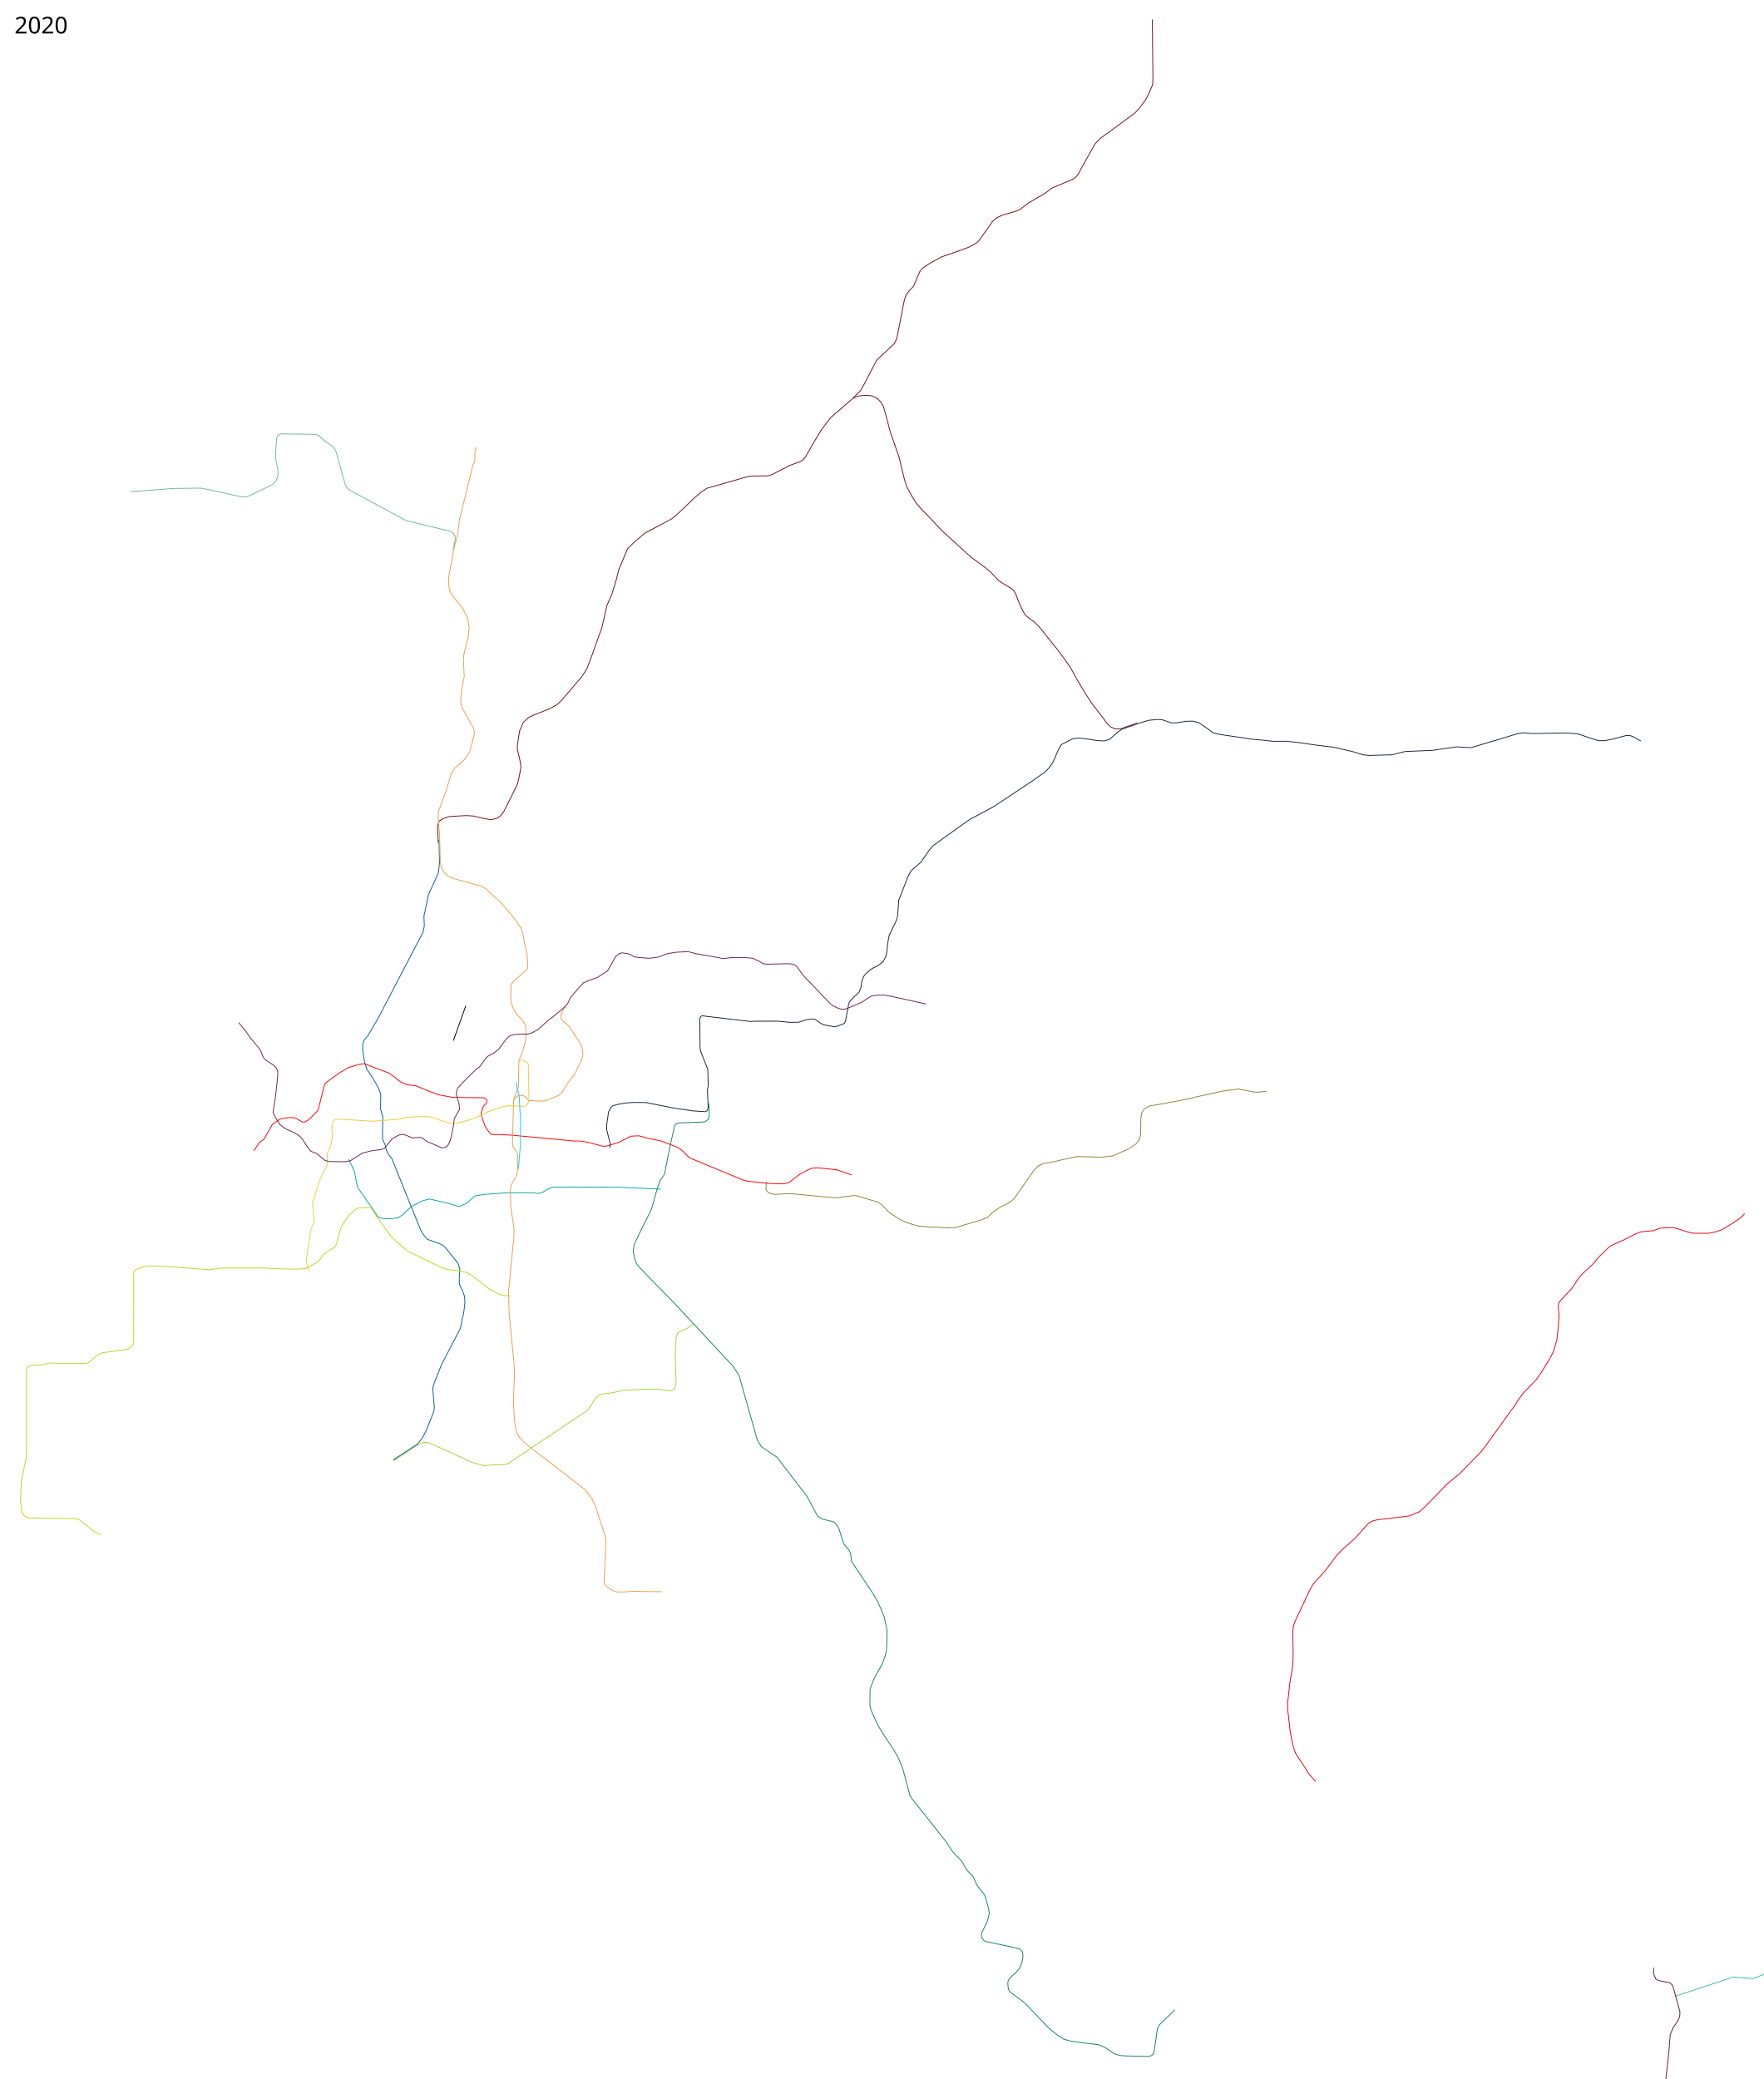
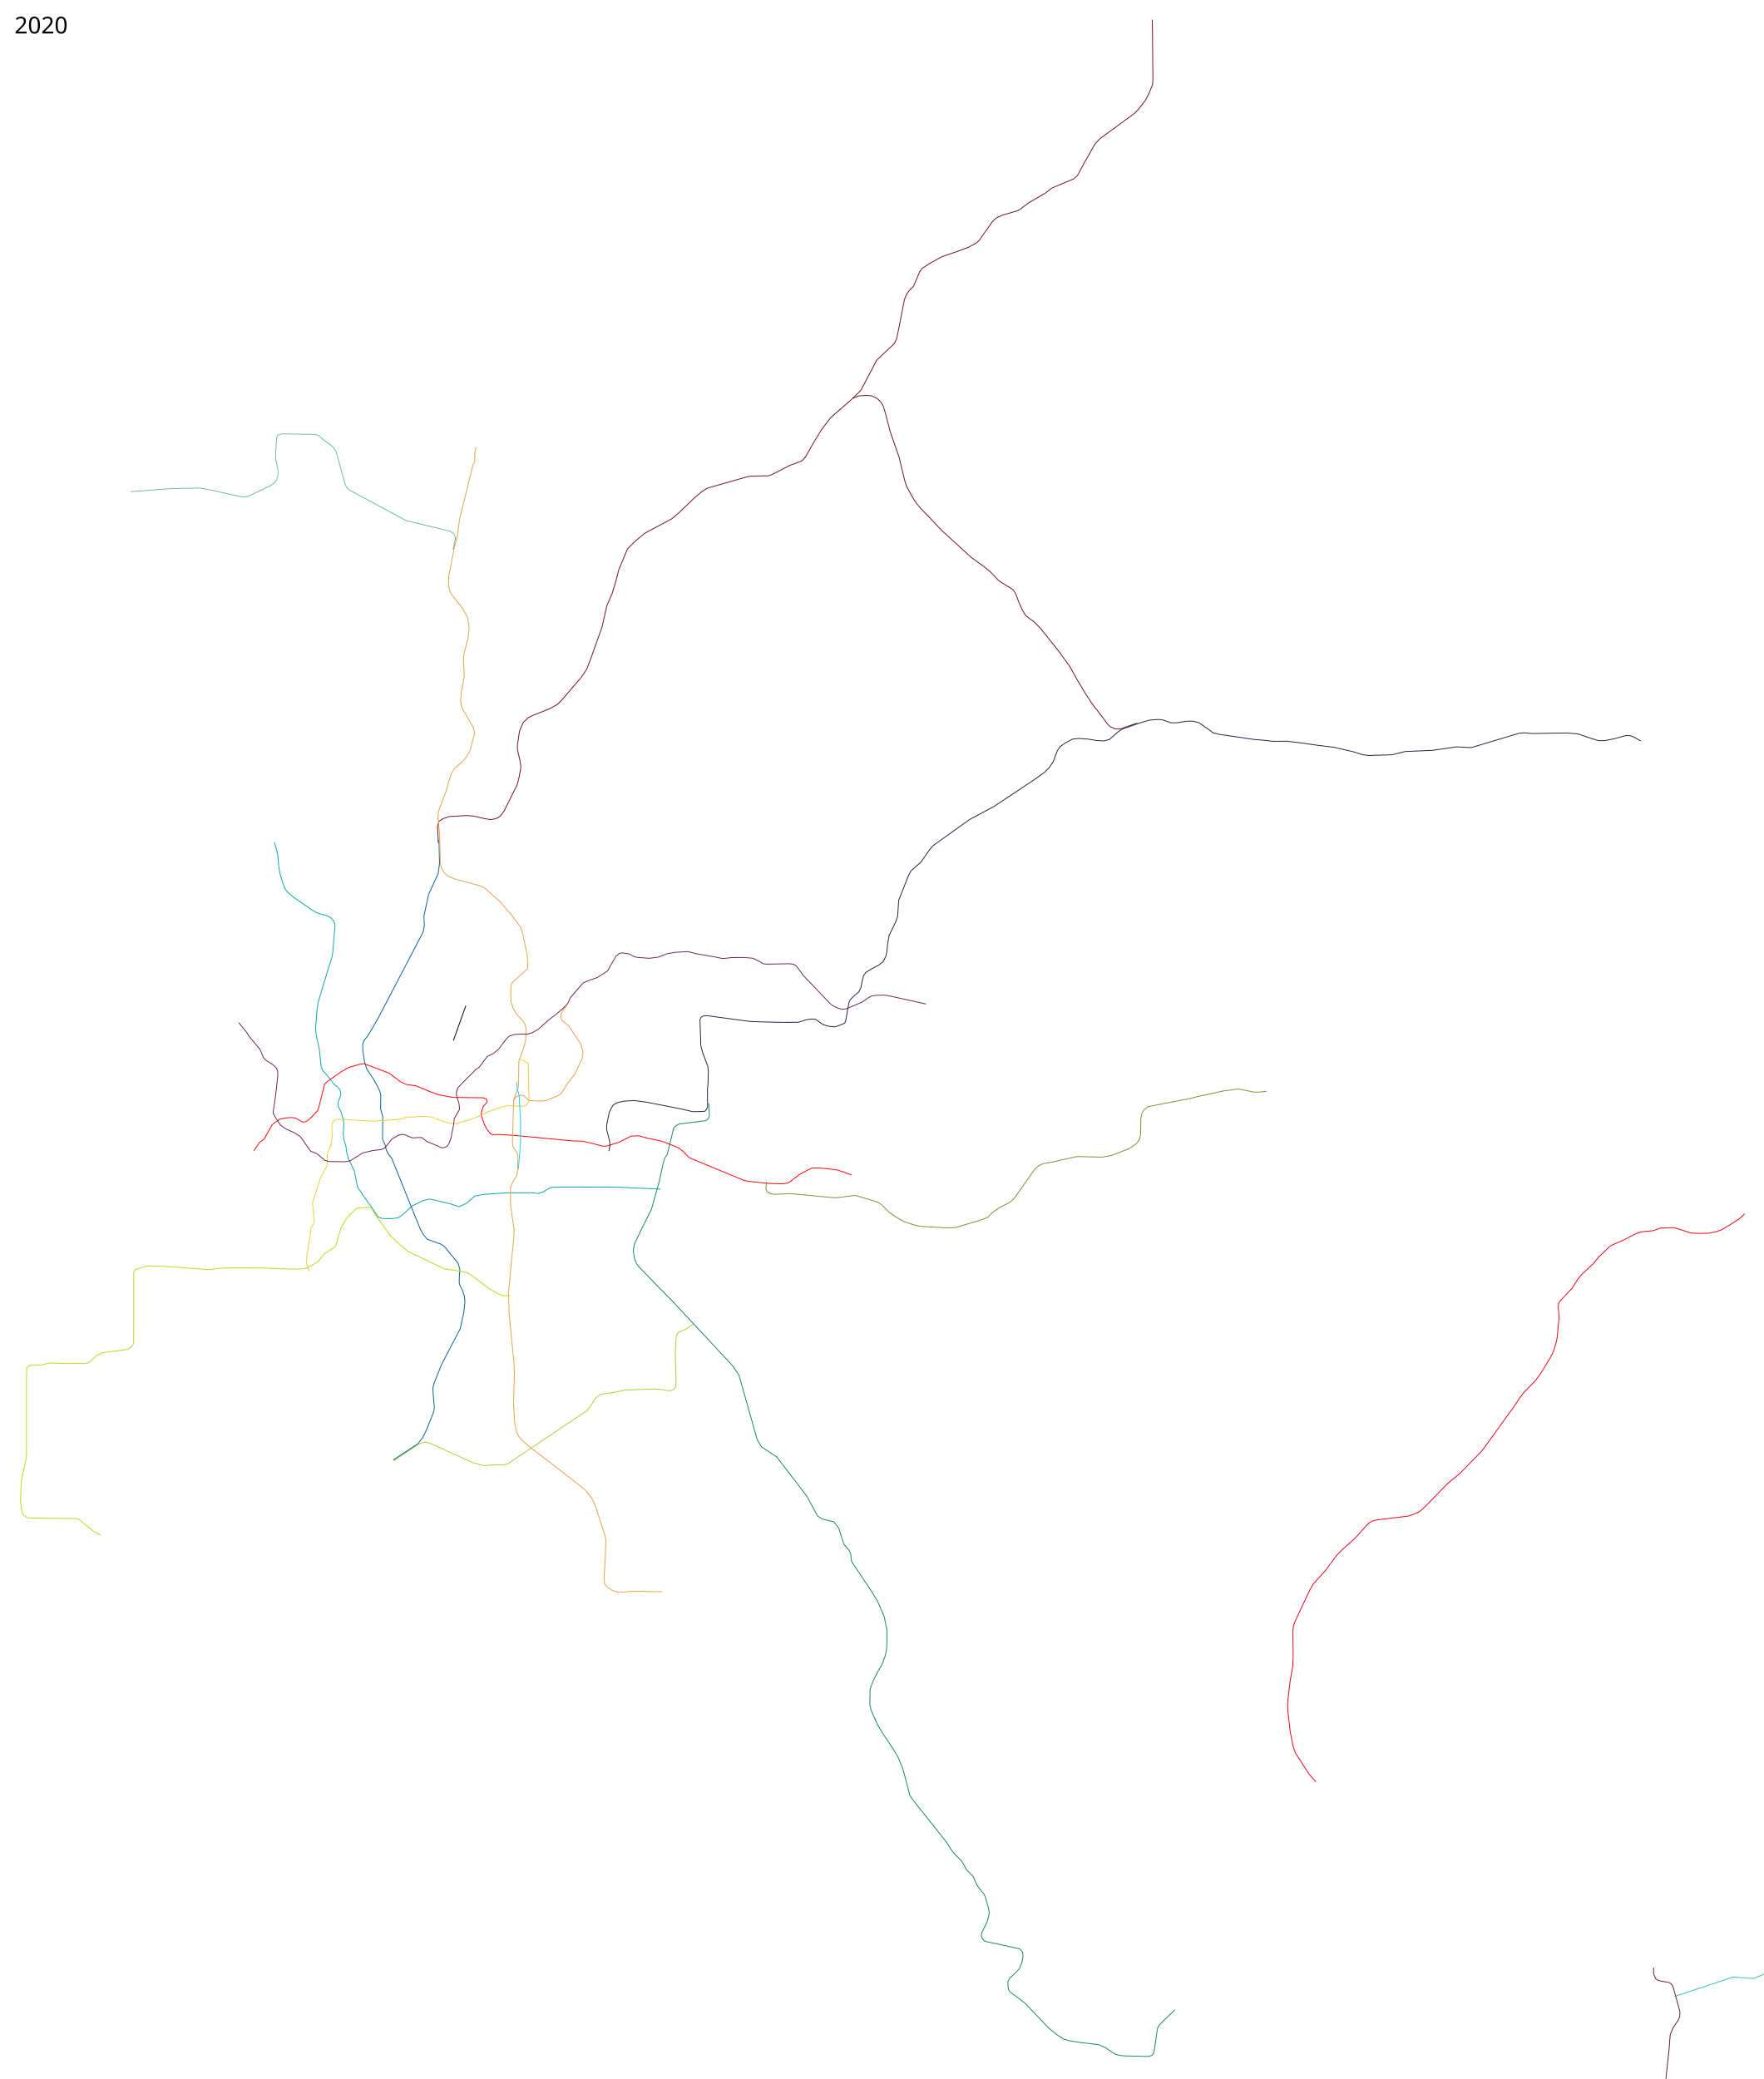
<svg xmlns="http://www.w3.org/2000/svg" viewBox="-25, -2800, 10900, 12850" height="12850" width="10900">
  <path d="M10323.8 9539.71l301.971-99.521 55.924-19.469 14.7-.228 114.723 8.787 66.836-27.462" fill="none" stroke="#3abca8" stroke-width="5" stroke-linejoin="round" />
  <path d="M2683.429 2409.449l-.557-25.82-3.838-77.19 10.081-31.278 24.816-15.251 38.781-13.141 103.821-5.85 44.6 2.925 68.449 15.807 36.706 6.204 23.264-3.619 22.23-7.238 18.095-14.475 20.163-26.884 82.201-165.436 11.89-49.114 10.34-58.42-5.686-38.774-15.51-67.208-1.034-25.85 13.442-89.956 22.747-52.732 33.088-31.537 32.053-14.992 96.677-38.258 49.114-27.4 24.815-23.781 126.145-147.342 31.02-47.563 22.23-57.386 71.861-201.108 29.986-132.866 32.053-73.93 23.265-75.997 18.611-72.895 53.767-128.73 41.876-41.877 64.107-54.283 169.055-90.473 44.978-38.774 93.058-89.44 46.529-39.29 32.57-20.68 245.57-70.31 27.4-4.653 104.949-1.551 22.747-7.755 111.153-57.386 54.283-19.129 23.782-11.89 19.128-22.23 42.91-76.515 54.801-90.473 58.42-75.997 120.458-104.432 17.578-16.544 46.012-45.495 21.196-38.774 77.032-147.341 22.23-21.714 86.337-80.65 14.993-29.985 16.026-77.032 32.054-164.402 10.856-28.434 13.442-22.23 32.57-33.605 11.891-28.435 25.85-61.004 16.026-21.714 48.08-31.019 71.345-39.291 118.907-41.36 48.08-18.094 50.665-27.917 16.026-16.544 81.685-115.805 24.815-21.714 36.706-17.06 89.956-25.85 17.578-8.789 52.733-40.325 105.465-61.521 38.257-29.986 135.451-56.868 24.299-22.748 36.189-67.208 71.344-126.145 28.952-31.537 215.067-157.681 25.332-25.85 40.842-53.25 22.748-43.427 23.264-55.834 1.551-38.774-3.619-362.41" fill="none" stroke="#6e0e19" stroke-width="5" stroke-linejoin="round" />
-   <path d="M4712.146 4505.967l-3.655 43.868 3.29 8.773 13.16 13.16 14.988 6.581 20.837 3.656 98.338-4.387 269.422 25.224 27.052-1.097 97.971-12.429 17.913 2.193 127.583 38.385 26.32 17.547 44.965 46.061 50.814 34.364 44.965 23.761 48.985 16.816 40.578 10.236 52.276 4.387 129.41 6.215 43.503-2.194 150.613-44.599 46.061-17.181 34.364-33.998 42.04-28.514 62.512-31.439 27.051-24.493 125.39-178.396 25.224-23.396 28.88-13.16 57.028-9.505 46.06-11.333 105.65-22.665 154.268 3.656 64.706-7.677 103.82-45.33 42.04-29.246 20.472-27.783 7.311-28.88 1.463-101.261 5.118-33.267 15.353-24.493 29.977-17.912 89.93-14.989 160.117-30.707 45.33-11.698 164.14-35.826 93.95-12.063 28.148 5.849 65.437 12.795 28.88 1.096 50.448-5.849" fill="none" stroke="#828737" stroke-width="5" stroke-linejoin="round" />
+   <path d="M4712.146 4505.967l-3.655 43.868 3.29 8.773 13.16 13.16 14.988 6.581 20.837 3.656 98.338-4.387 269.422 25.224 27.052-1.097 97.971-12.429 17.913 2.193 127.583 38.385 26.32 17.547 44.965 46.061 50.814 34.364 44.965 23.761 48.985 16.816 40.578 10.236 52.276 4.387 129.41 6.215 43.503-2.194 150.613-44.599 46.061-17.181 34.364-33.998 42.04-28.514 62.512-31.439 27.051-24.493 125.39-178.396 25.224-23.396 28.88-13.16 57.028-9.505 46.06-11.333 105.65-22.665 154.268 3.656 61.243-11.196 107.283-41.811 42.04-29.246 20.472-27.783 7.311-28.88 1.463-101.261 7.427-33.267 11.985-18.573 25.798-20.24 95.167-18.58 160.118-30.708 45.33-11.698 164.14-35.826 93.95-12.063 28.148 5.849 65.437 12.795 28.88 1.096 50.448-5.849" fill="none" stroke="#828737" stroke-width="5" stroke-linejoin="round" />
  <path d="M2408.272 6228.069l150.04-98.886 27.758-12.82 24.321-2.155 26.169 8.005 260.643 118.25 66.433 18.094 52.475-3.619 68.76-1.55 29.984-6.205 29.986-21.196 459.602-308.125 23.265-31.02 26.883-43.944 13.959-12.408 19.646-12.407 83.752-12.408 62.555-13.442 175.26-6.72 43.943 2.067 50.665 8.272 17.578-.517 11.89-5.17 10.34-7.754 5.17-11.374 4.136-23.265-5.17-180.429 6.204-109.601 9.823-19.646 18.611-9.822 26.884-10.857 35.672-22.748 15.51-13.441" fill="none" stroke="#a1d336" stroke-width="5" stroke-linejoin="round" />
-   <path d="M4058 4550l-258-12-303-1-107 1-22.9 7.622-36.195 22.391-31.905 9.13-30-5.143-170.422.904L2961 4583l-51 9-51 45-32 15-14 6-17-5-40-13-125-29-39 9-72 35-56 53-30 19-37 5-26.232.822-35.958-2.506-24.334-9.137-31.476-48.18-61-86-34.407-51.306-18.448-97.875-35.87-73.79" fill="none" stroke="#08a5a5" stroke-width="5" stroke-linejoin="round" />
+   <path d="M4058 4550l-258-12-303-1-107 1-22.9 7.622-36.195 22.391-31.905 9.13-30-5.143-170.422.904L2961 4583l-51 9-51 45-32 15-14 6-17-5-40-13-125-29-39 9-72 35-56 53-30 19-37 5-26.232.822-35.958-2.506-24.334-9.137-31.476-48.18-61-86-34.407-51.306-18.448-97.875-35.87-73.79-12.177-42.165-3.75-34.79-13.819-48.103-2.718-28.883 1.434-38.228 2.328-31.171-4.952-23.284-12.49-44.998-16.85-32.11-2.048-11.896 1.072-14.633 4.588-14.728 11.046-30.384-.636-17.642-5.704-16.69-13.781-16.055-20.992-16.41-34.642-45.25-35.885-39.935-9.096-23.453-3.397-24.04-8.244-84.065-5.436-26.362-11.576-50.477-6.042-40.452.223-21.154 8.982-107.553 6.097-40.727 16.038-55.84 49.017-161.217 19.756-62.07 4.877-24.219 15.108-171.577-5.047-25.59-17.086-21.394-22.193-14.886-66.2-18.658-37.646-21.994-107.484-74.574-36.504-30.525-17.345-23.382-17.14-47.425-14.638-49.64-5.643-32.871-6.712-76.177-5.922-28.2-14.723-50.886" fill="none" stroke="#08a5a5" stroke-width="5" stroke-linejoin="round" />
  <path d="M1543.829 4312.558l35.862-52.366 27.084-18.872 49.266-87.538L1667 4143l39.517-26.436 31.779-6.253 34.166-3.27 27.888 3.033 43.616 24.937 16.626-.677 17.983-10.23 22.474-20.172 37.044-39.058 6.407-17.428 36.645-145.743L1994 3888l83.13-59.531 50.904-29.905L2195 3779l29.354-4.708 40.952 15.517 114.694 43.19 70 53 38 18 57 7 87 36 55 20 87 16 187 2 19.136 8.046 5.056 13.5-3.275 10.806-20.214 20.844-12.255 38.239-.774 16.087 22.455 64.268 15 25 18.576 24.151 12.772 6.892L3056 4212l90 5 372 35 53 1 49.79 10.532 80.772 21.515 23.204-1.519 77.321-23.995 72.49-37.068 48.906-2.355L3981 4236l82 17 103 40 28 21 41 42 341 141 42.542 6.537 108.317 11.01 90.676 2.758 33.807-8.157 63.575-49.454L4968 4431l26.218-11.149 38.135-1.458 114.332 11.847 91.93 31.852" fill="none" stroke="red" stroke-width="5" stroke-linejoin="round" />
-   <path d="M4355.624 4018.852l3.374 79.191-8.046 21.262-17.305 13.243-15.925 2.529-150.15 5.739-16.255 7.892L4145 4157l-27.867 122.03-35.842 179.536-26.857 38.485-18.223 52.289-35.41 125.827L3933 4811l-36.646 77-8.041 42.334 7.735 46.536 13.489 35.02 15.816 20.125L4040 5150l101 103 360.23 386.797 40.77 59.93 112.887 399.488 26.513 43.49 95.05 63.534 185.58 242.23 65.853 122.098 31.118 19.476 70.127 16.371 29.23 37.59 31.589 99.32 33.085 39.806 9.341 21.133 5.167 46.221 125.158 187.384 37.476 62.225 39.598 93.338 16.75 80.679-.486 80.541-1.852 40.343-7.945 39.063-21.186 56.276-23.173 38.401-31.117 60.911-18.538 51.642-1.325 95.339 7.283 33.766 41.711 92.69 39.063 63.56 54.29 80.773 30.455 50.318 31.118 74.814 43.697 165.519 13.242 19.863 212.526 268.141 31.78 50.317 27.145 31.78 35.09 34.428 31.78 56.276 37.738 37.739 23.835 52.304 20.524 29.793 21.186 23.173 12.58 26.483 17.876 64.883 5.296 30.456-3.972 19.2-8.607 33.104-33.766 69.518-2.648 17.214 3.972 15.89 12.58 16.552 15.227 5.958 160.885 34.428 45.822 10.865 15.394 17.857 3.694 25.86-6.773 40.023-16.01 37.559-22.165 24.63-37.56 33.865-11.083 21.55v22.167l3.078 25.245 9.236 16.009 47.412 35.096 46.18 35.097 150.238 157.627 49.874 39.407 37.56 24.629 43.717 12.315 58.494 8.62 115.757 14.162 43.717 19.703 54.185 36.944 29.555 9.236 33.865 3.079 142.234 3.694 22.782-5.541 12.314-14.162 4.926-21.551 19.088-132.382 12.315-22.166 94.822-92.36" fill="none" stroke="#057d4f" stroke-width="5" stroke-linejoin="round" stroke-opacity=".941" />
+   <path d="M4355.624 4018.852l3.374 79.191-8.137 19.012-15.56 10.054-21.953 2.57-139.745 17.421-21.428 11.137-13.425 13.725-25.77 105.913-15.178 59.446-14.463 21.218-9.637 31.384-22.952 107.128-14.54 52.289-35.41 125.827L3933 4811l-36.646 77-8.041 42.334 7.735 46.536 13.489 35.02 15.817 20.125L4040 5150l101 103 360.23 386.797 40.77 59.93 112.887 399.488 26.513 43.49 95.05 63.534 185.58 242.23 65.853 122.098 31.118 19.476 70.127 16.371 29.23 37.59 31.589 99.32 33.085 39.806 9.341 21.133 5.167 46.221 125.158 187.384 37.476 62.225 39.598 93.338 16.75 80.679-.486 80.541-1.852 40.343-7.945 39.063-21.186 56.276-23.173 38.401-31.117 60.911-18.538 51.642-1.325 95.339 7.283 33.766 41.711 92.69 39.063 63.56 54.29 80.773 30.455 50.318 31.118 74.814 43.697 165.519 13.242 19.863 212.526 268.141 31.78 50.317 27.145 31.78 35.09 34.428 31.78 56.276 37.738 37.739 23.835 52.304 20.524 29.793 21.186 23.173 12.58 26.483 17.876 64.883 5.297 30.456-3.973 19.2-8.607 33.104-33.766 69.518-2.648 17.214 3.972 15.89 12.58 16.552 15.228 5.958 160.884 34.428 45.822 10.865 15.394 17.857 3.694 25.86-6.773 40.023-16.01 37.559-22.165 24.63-37.56 33.865-11.083 21.55v22.167l3.079 25.245 9.235 16.009 47.412 35.096 46.18 35.097 150.238 157.627 49.874 39.407 37.56 24.629 43.717 12.315 58.494 8.62 115.757 14.162 43.717 19.703 54.185 36.944 29.555 9.236 33.865 3.079 142.234 3.694 22.782-5.541 12.315-14.162 4.925-21.551 19.088-132.382 12.315-22.166 94.822-92.36" fill="none" stroke="#057d4f" stroke-width="5" stroke-linejoin="round" stroke-opacity=".941" />
  <path d="M2405.413 6223.987l150.853-99.389 30.005-37.931 25.867-51.348 44.729-113.594 2.328-27.434-3.988-40.115-5.308-74.28 8.469-32.158 46.04-114.702 115.534-221.923 12.728-62.226 6.775-25.747 3.828-27.509 5.169-48.945-3.079-35.24-12.916-36.85-18.217-36.577-1.287-22.874 1.38-32.468 2.79-37.845-11.313-36.77-81.827-100.892-20.832-15.771-87.415-31.61-25.888-31.41-15.97-28.206-178.622-442.207-16.994-19.341-16.019-30.92-7.135-31.993-15.989-34.154 1.378-139.753-13.507-47.214 1.241-87.427-6.027-21.939-10.394-24.16-32.088-57.102-37.476-55.154-14.142-45.255-10.931-69.784-.436-38.947 9.573-26.542 20.885-24.533 61.37-103.692 281.355-539.337 7.516-37.103-2.393-61.318 29.04-134.655 59.397-129.4 7.778-61.52-3.37-146.833" fill="none" stroke="#005f96" stroke-width="5" stroke-linejoin="round" />
  <path d="M4066.485 7038.38l-139.438-2.598-42.554-.442-62.2 4.769-38.176-.708-33.962-14.284-29.054-22.591-10.381-16.646-2.279-22.64L3717 6801l2.517-78.987-2.293-20.633L3656 6511l-22.354-47.388-41.21-54.565-204.613-159.483-131.246-99.505-47.573-41.063-27.252-29.552-14.996-29.815-7.685-37.286-4.95-36.293-5.29-102.55 2.121-88.677 3.388-78.823-1.517-66.647-16.752-173.132-13.976-138.575-4.996-144.683 6.03-46.413L3136 4994l14-135 2.385-56.29-21.652-153.104-1.182-99.404 2.823-17.202 6.938-17.456 29.77-52.85L3174 4430l1.806-55.16-2.255-41.469-6.822-15.522-20.423-25.813L3142 4266l7.5-265.5 8.074-25.35 22.962-64.72L3180 3893v-22l2-114 30-82 11-40 2-34 .839-44.354-6.486-26.425-13.085-21.723-36.968-37.223-22.946-38.452-13.235-41.394-1.119-30.43v-61l3.87-18.469 11.934-14.673L3233 3190l4-8-4-82-21.343-96.122-4.485-30.694-13.01-38.616-54.627-75.732-71.535-82.435-93.87-85.129-32.049-16.354-155.34-42.21-42.747-17.26-18.751-16.398-18.879-27.536-5.672-14.464-4.207-25.086-4.828-175.879-9.385-103.232 2.584-38.534 44.884-117.921 32.669-111.427 21.323-35.87 36.994-30.802 27.037-26.375 30.945-48.44 11.917-45.02 16.552-64.222-5.297-33.766-73.49-129.767-6.62-36.414 3.69-51.397 18.82-103.529-5.506-104.064 4.045-34.166 26.31-104.806 5.397-55.844-8.855-60.362-17.419-33.369-14.566-27.145-66.87-84.084-13.903-26.483-4.48-33.748-.154-51.66 35.334-184.003 18.294-68.248 12.87-99.923 75.848-307.916 7.005-29.66 11.083-19.088.616-17.856.615-43.717 7.39-28.94" fill="none" stroke="#e89e49" stroke-width="5" stroke-linejoin="round" />
  <path d="M3476.101 3419.735l-19.462 19.418-12.055 25.977-4.006 23.352 8.385 18.931 26.248 21.33 14.866 12.093 75.388 114.649 8.382 30.512 4.005 25.924-3.897 27.604-45.86 98.102L3485 3893l-38 61-17 15-81 34-40 3-64.87-3.911-31.013-28.638-17.374-4.42-18.425 4.284-15.4 8.313-12.418 18.872" fill="none" stroke="#e89e49" stroke-width="5" stroke-linejoin="round" />
  <path d="M1886 5058l-18-60 1-19 29-188 19-34-6-77-5-43 50-157 41.293-77.888.251-70.95 23.615-57.138 8.664-60.561-4.45-36.388 2.68-31.53 6.483-15.716 12.69-9.165L2071 4118l109 6 97 6 140-10 36-4 26-9 102-7 56 3 55 20 61 19 36 3 98-26 56-24 47-23 67.918-24.337 52.09-13.624 39.992.96 60 3 15.306-5.823 10.007-9.644 5.476-10.145L3244 3986l-4-212-9.5-7.5-20.5-10.5-19.955-7.582" fill="none" stroke="#eccd38" stroke-width="5" stroke-linejoin="round" />
  <path d="M3178.887 4425.543l7.876-96.28 5.117-64.668V4101.96l-3.187-33.375-4.937-94.409-14.17-56.808-1.342-29.389" fill="none" stroke="#10ceff" stroke-width="5" stroke-linejoin="round" />
  <path d="M2777 3632l77-216" fill="none" stroke="#000" stroke-width="5" stroke-linejoin="round" />
  <path d="M1450.61 3521.186l45.02 54.952 23.835 35.09 62.897 76.14 21.187 49.655 9.93 12.58 51.643 33.765 18.538 19.2 7.945 20.525v26.483l-13.242 121.822-15.89 105.27 10.594 23.173 33.636 52.383 32.798 24.59 53.974 24.087 35.272 22.522 16.46 20.088 34.427 51.642 16.088 20.55 35.741 13.72 51.37 42.394 25.906 7.42 100.636 1.324 31.118-6.62 42.373-26.484 33.24-21.186 64.664-15.49 47.126-4.862 23.381-8.66 30.211-37.196 15.228-19.862 30.02-17.614 20.579-9.668 22.546-1.342 26.973 10.258 25.482 11.325 45.997-2.854 13.684 1.116 33.114 25.104 51.07 20.751 39.725 17.876 18.538-3.31 13.241-6.222 12.073-17.386 13.903-38.4 5.804-33.993 8.607-39.725 4.635-42.373 22.51-39.724 9.931-17.214-3.274-36.26-8.643-25.975-8.19-30.82 2.368-19.689 6.394-19.2 33.557-36.206 80.81-80.129 19.462-13.241 47.67-64.222 19.862-10.593 17.214-7.945 34.69-27.58 22.774-31.5 26.983-34.5 15.79-14.982 28.67-9.54 33.302-2.396h50.318l31.941-9.801 36.897-22.291 63.034-56.608 43.304-32.74 48.487-41.812 24.514-25.195 16.653-36.659 54.952-64.221 25.788-27.628 26.477-12.315 60.957-21.55 61.573-40.023 52.337-91.744 21.726-16.326 16.545-3.918 42.233 6.966 10.449 4.79 21.77 12.626 23.51 4.354 70.968 5.224 56.6-7.837 51.812-20.463 54.423-9.143 76.193-3.919 47.457 12.627 124.521 21.77 42.233 8.707 52.246-6.096 75.322-.87 57.907 4.789 42.668 20.898 20.463 13.062 24.382 2.612 134.535-2.612 27.429 2.612 19.592 11.32 43.104 59.213 58.342 60.52 104.928 110.587 20.463 16.11 29.607 13.932 26.123 7.402 26.123-3.048 99.269-42.233 34.83-24.817 22.205-12.19 28.3-4.354 53.118-.871 41.362 7.401 213.775 47.458" fill="none" stroke="#6f1e52" stroke-width="5" stroke-linejoin="round" />
  <path d="M596.605 6687.14l-43.427-22.23-89.956-72.895-15.51-5.687-284.344-3.62-21.528-3.25-21.934-15.354-8.043-18.278-10.236-62.878 4.387-124.292 24.128-115.52 8.042-33.631L139 6151l-.014-432.779.46-61.411 9.11-10.423 17.28-7.512 21.578-1.213 45.967-2.014 48.205-11.208 108.352 3.594 114.2-1.375 16.402-3.484 14.593-10.708 41.55-37.71 33.594-13.992 156.888-21.103 23.667-19.907 10.465-16.381.349-438.815 8.632-15.871 34.043-13.613 49.363-10.965L1009 5028l259 20 73-10 37.986-.745 110.566.049 95.728-.156 63.736 2.781 75.805 2.973 65.227 1.4 50.74-1.366 28.157-3.798 31.296-17.173 14.996-8.359 24.344-14.045 36.516-47.752 69.288-45.411 8.427-17.322 27.621-97.845 25.749-45.412 27.153-36.048 47.752-42.602 54.775-4.682 22.94.937 10.767 5.15 35.112 54.774 85.673 118.444 40.262 37.92 61.544 53.236 228.114 109.67 84.81 12.43 56.298 10.966 23.396 13.892 116.25 88.467 55.566 29.976 28.515 10.236 40.943-.731" fill="none" stroke="#bbd520" stroke-width="5" stroke-linejoin="round" />
  <path d="M2775.012 597.518l14.622-69.275-4.752-20.472-8.773-12.064-18.644-11.698-22.665-5.849-251.876-61.05-36.19-20.105-310-167.064-16.816-13.892-12.064-23.03L2051.922-9.14l-13.891-23.03-16.45-14.989-43.138-29.977-33.632-31.073-14.622-4.752-24.859-2.559-191.556-2.924-19.741 6.945-5.118 6.946-4.021 11.698-6.946 99.8.366 28.514 14.622 67.995v29.611l-4.02 21.934-9.871 19.74-10.967 11.699-20.472 14.622-131.604 62.878-15.353 6.214-20.106 1.828-27.418-4.021-183.149-40.943-58.125-10.236-170.719 2.559-47.89 3.655-210.93 16.085" fill="none" stroke="#6cba93" stroke-width="5" stroke-linejoin="round" />
  <path d="M5245.882-337.699l34.121-14.992 48.08-3.62 35.672 3.103 32.57 16.543 20.68 19.646 16.027 25.332 13.441 43.944 30.503 116.84 54.283 155.613 35.156 145.274 12.924 38.774 32.054 58.937 25.85 41.359 28.95 34.638 52.216 53.25 76.515 81.684L5954.155 623.9l22.747 20.68 89.957 65.657 31.019 25.85 49.63 53.25 41.36 26.366 34.638 20.68 14.993 11.89 12.407 19.128 20.163 52.733 21.713 49.114 19.129 32.57 28.434 23.782 23.782 16.027 39.808 40.325 103.915 129.764 42.393 56.868 39.29 55.318 40.843 74.446 48.08 80.65 48.08 73.93 57.385 73.412 34.639 47.563 17.06 17.061 29.986 13.959 37.74-.517 27.917-10.598 72.378-24.557" fill="none" stroke="#6e0e19" stroke-width="5" stroke-linejoin="round" />
-   <path d="M10115.396 1779.886l-47.563-26.883-18.612-6.204-24.815-.517-77.031 20.68-54.801 10.856H9853.8l-49.631-15.51-77.031-26.366-69.277-5.687-215.584 3.619-48.08-4.653-33.087 3.62-294.684 88.404-87.888-5.17-150.443 21.714-169.572 7.238-80.65 20.162-143.206 4.136-36.707-4.136-61.004-19.129-118.39-27.4-102.364-12.408-115.806-16.543-74.446-8.272-82.718.517-64.624-7.238-56.869-4.653-72.378-10.857-134.934-19.645-41.876-9.823-33.087-24.815-56.869-38.774-35.672-8.79-39.291.518-63.073 9.822h-32.053l-51.699-18.094-27.659-2.844-57.386 4.912-57.99 17.136-108.013 37.779-24.688 16.69-53.738 47.158-31.805 9.14-44.599-2.194-53.007-8.774-59.758-6.908-36.959 4.348-71.02 36.235-17.392 29.712-32.611 75.368-23.19 35.51-28.988 29.712-70.295 50.004-244.221 162.331-147.838 78.991-53.627 37.684-172.476 123.923-23.19 25.364-52.903 76.817-63.048 55.801-18.118 35.51-57.25 146.388-4.348 68.121-2.9 33.336-10.145 29.712-41.307 84.065-6.522 34.785-5.073 34.06-2.899 35.51-5.073 23.19-16.668 34.06-27.538 22.466-49.28 26.09-26.813 22.465-15.943 18.842-12.32 28.987-6.522 42.757-13.044 31.162-30.437 27.538-25.365 26.814-7.247 18.117-18.842 102.906-7.971 15.219-38.409 15.218-20.291 5.798-69.57-12.32-28.988-16.668-21.741-16.668-22.466-2.898-33.335 5.072-47.83 15.219-52.178.725-72.469-7.247h-134.068l-42.032 1.45-294.95-34.786-6.522 2.899-7.971 12.32 1.449 186.245 5.073 21.741 42.757 107.254 2.898 103.631-5.073 21.016 4.349 110.153-4.348 20.292-12.32 7.247-77.542-5.073-118.125-17.393-171.027-34.06-82.615-.725-44.931 3.624-45.656 7.971-30.437 7.972-13.769 10.87-14.494 27.538-11.595 80.441v29.713l22.466 90.586-2.899 22.466" fill="none" stroke="#191f43" stroke-width="5" stroke-linejoin="round" />
+   <path d="M10115.396 1779.886l-47.563-26.883-18.612-6.204-24.815-.517-77.031 20.68-54.801 10.856H9853.8l-49.631-15.51-77.031-26.366-69.277-5.687-215.584 3.619-48.08-4.653-33.087 3.62-294.684 88.404-87.888-5.17-150.443 21.714-169.572 7.238-80.65 20.162-143.206 4.136-36.707-4.136-61.004-19.129-118.39-27.4-102.364-12.408-115.806-16.543-74.446-8.272-82.718.517-64.624-7.238-56.869-4.653-72.378-10.857-134.934-19.645-41.876-9.823-33.087-24.815-56.869-38.774-35.672-8.79-39.291.518-63.073 9.822h-32.053l-51.699-18.094-27.659-2.844-57.386 4.912-57.99 17.136-108.013 37.779-24.688 16.69-53.738 47.158-31.805 9.14-44.599-2.194-53.007-8.774-60.228-4.403-37.194 3.762-42.104 21.51-35.846 25.761-17.003 24.745-25.365 67.38-23.19 35.51-28.988 29.712-70.295 50.004-244.221 162.331-147.838 78.991-53.627 37.684-172.476 123.923-23.19 25.364-52.903 76.817-63.048 55.802-18.118 35.51-57.25 146.387-4.348 68.121-2.9 33.336-10.145 29.712-41.307 84.065-6.522 34.785-5.073 34.06-2.899 35.51-5.073 23.19-16.668 34.06-27.538 22.466-49.28 26.09-29.595 18.853-15.487 19.385-7.92 32.056-8.596 42.757-12.56 25.945-36.318 31.554-17.472 17.474-4.952 11.503-4.79 17.155-18.055 101.405-4.157 11.296-6.168 5.826-36.843 14.816-20.291 5.798-31.428-2.43-38.143-9.89-27.366-18.8-22.753-15.994-23.075-1.44-33.335 5.072-47.83 15.219-52.178.725-78.119-.584-125.178-3.229-45.272-1.985-265.738-35.728-24.345 2.337-10.963 8.062-7.436 14.995 5.541 161.125 9.823 38.653 32.958 88.016 3.506 31.544-2.162 77.083-3.523 34.234.937 106.279-7.327 18.296-8.666 9.733-23.145 2.266-53.207.655-78.298-18.126-208.038-40.476-76.573-9.987-58.183 3.6-42.349 8.508-26.198 14.4-11.228 16.714-14.402 30.1-15.833 76.895v29.713l18.758 74.712 1.08 23.615-6.06 34.45" fill="none" stroke="#191f43" stroke-width="5" stroke-linejoin="round" />
  <path d="M8106.061 8211.344l-40.524-45.617-84.27-130.281-14.992-43.944-17.06-85.303-15.51-136.485-1.034-42.393 14.475-129.764 17.061-97.711 3.102-66.691-2.585-143.206 3.619-37.74 10.857-32.053 89.439-189.735 21.196-38.257 75.998-84.27 70.827-95.125 34.638-35.673 77.548-68.242 71.345-80.133 15.51-15.51 21.196-11.89 24.815-6.722 198.524-24.298 32.053-11.374 35.156-15.51 38.257-34.12 136.485-140.622 75.48-61.521 133.9-137.52 29.468-39.29 178.878-248.155 25.333-39.29 26.366-34.639 76.515-79.1 31.536-44.977 53.25-86.337 22.747-43.944 20.68-70.31 4.652-40.326 9.306-102.88-2.585-37.74-2.585-22.748 2.585-24.816 13.442-18.611 70.827-75.48 33.605-53.767 25.332-30.503 71.861-66.691 31.537-39.291 70.31-68.243 27.918-13.442 59.97-26.366 64.624-33.604 40.325-15.51 73.929-6.72 45.495-16.027 78.583-3.62 34.121 9.307 77.548 24.815 43.427 1.551h62.556l43.944-8.789 35.672-11.89 55.835-32.57 62.038-40.843 26.884-26.883" fill="none" stroke="#e40011" stroke-width="5" stroke-linejoin="round" />
  <path d="M10195.012 9361.522l-.517 37.74 12.925 31.019 17.578 11.374 69.276 12.924 14.476 13.442 7.238 14.993 41.359 150.961-1.034 29.468-10.34 24.298-30.502 44.978-18.095 42.91-7.755 98.228-28.951 266.249" fill="none" stroke="#651438" stroke-width="5" stroke-linejoin="round" />
  <text x="64.453" y="9947.961" style="line-height:125%;-inkscape-font-specification:Sans" font-weight="400" font-size="144px" font-family="Sans" letter-spacing="0" word-spacing="0" />
  <text x="64.453" y="-2593.039" style="line-height:125%;-inkscape-font-specification:Sans" font-weight="400" font-size="144px" font-family="Sans" letter-spacing="0" word-spacing="0">
    <tspan x="64.453" y="-2593.039">2020</tspan>
  </text>
</svg>
